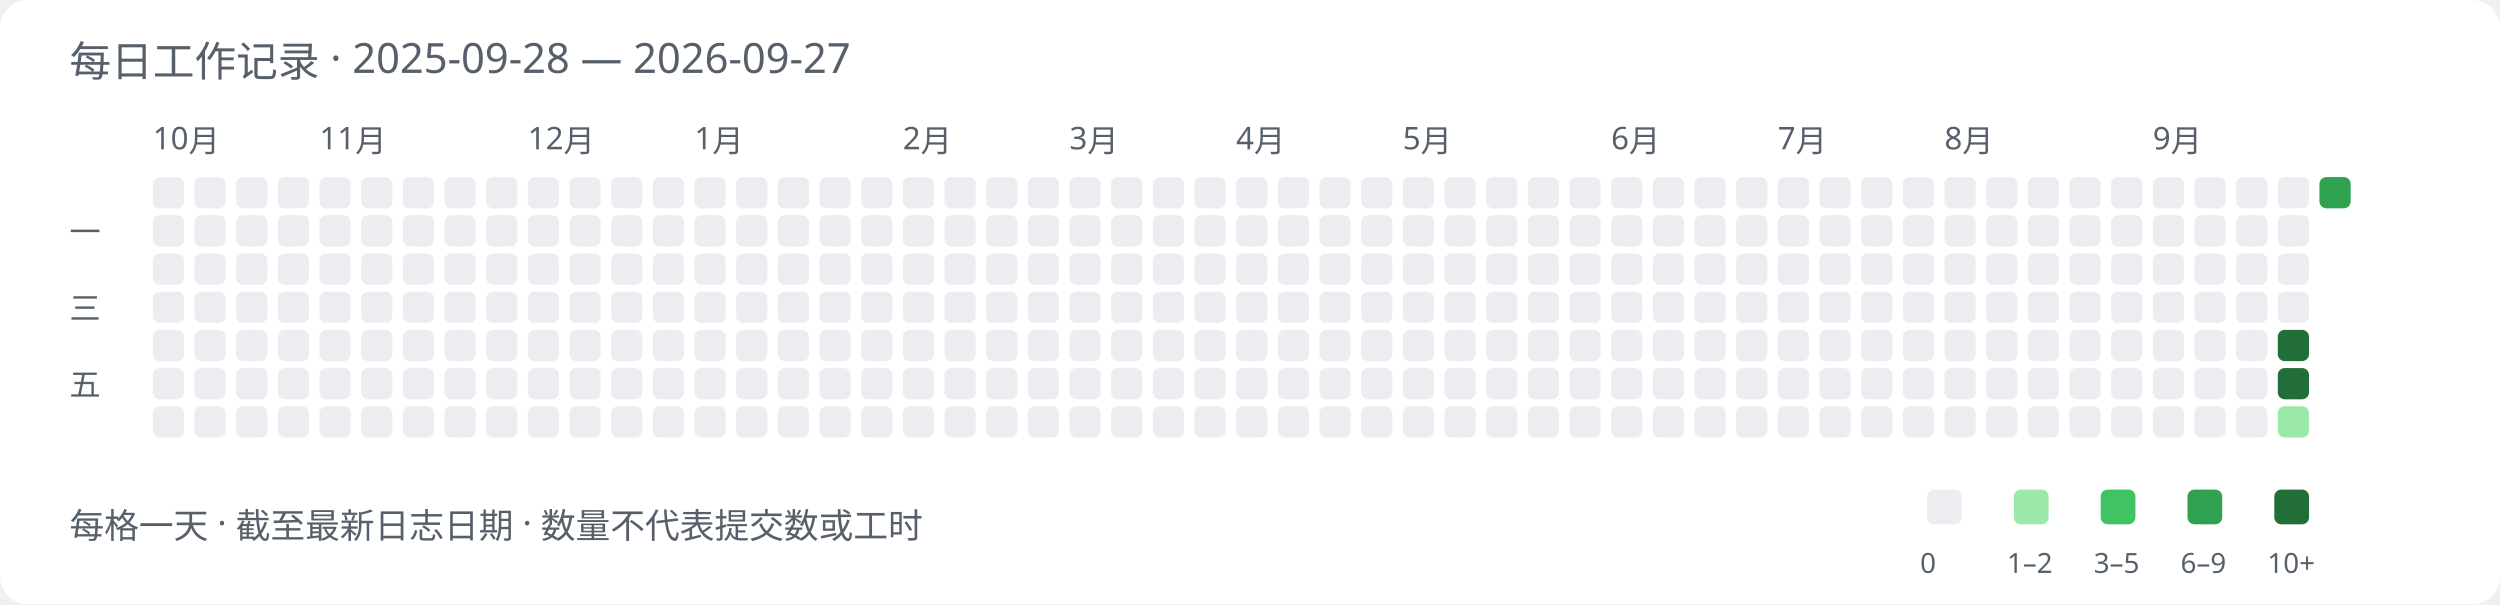
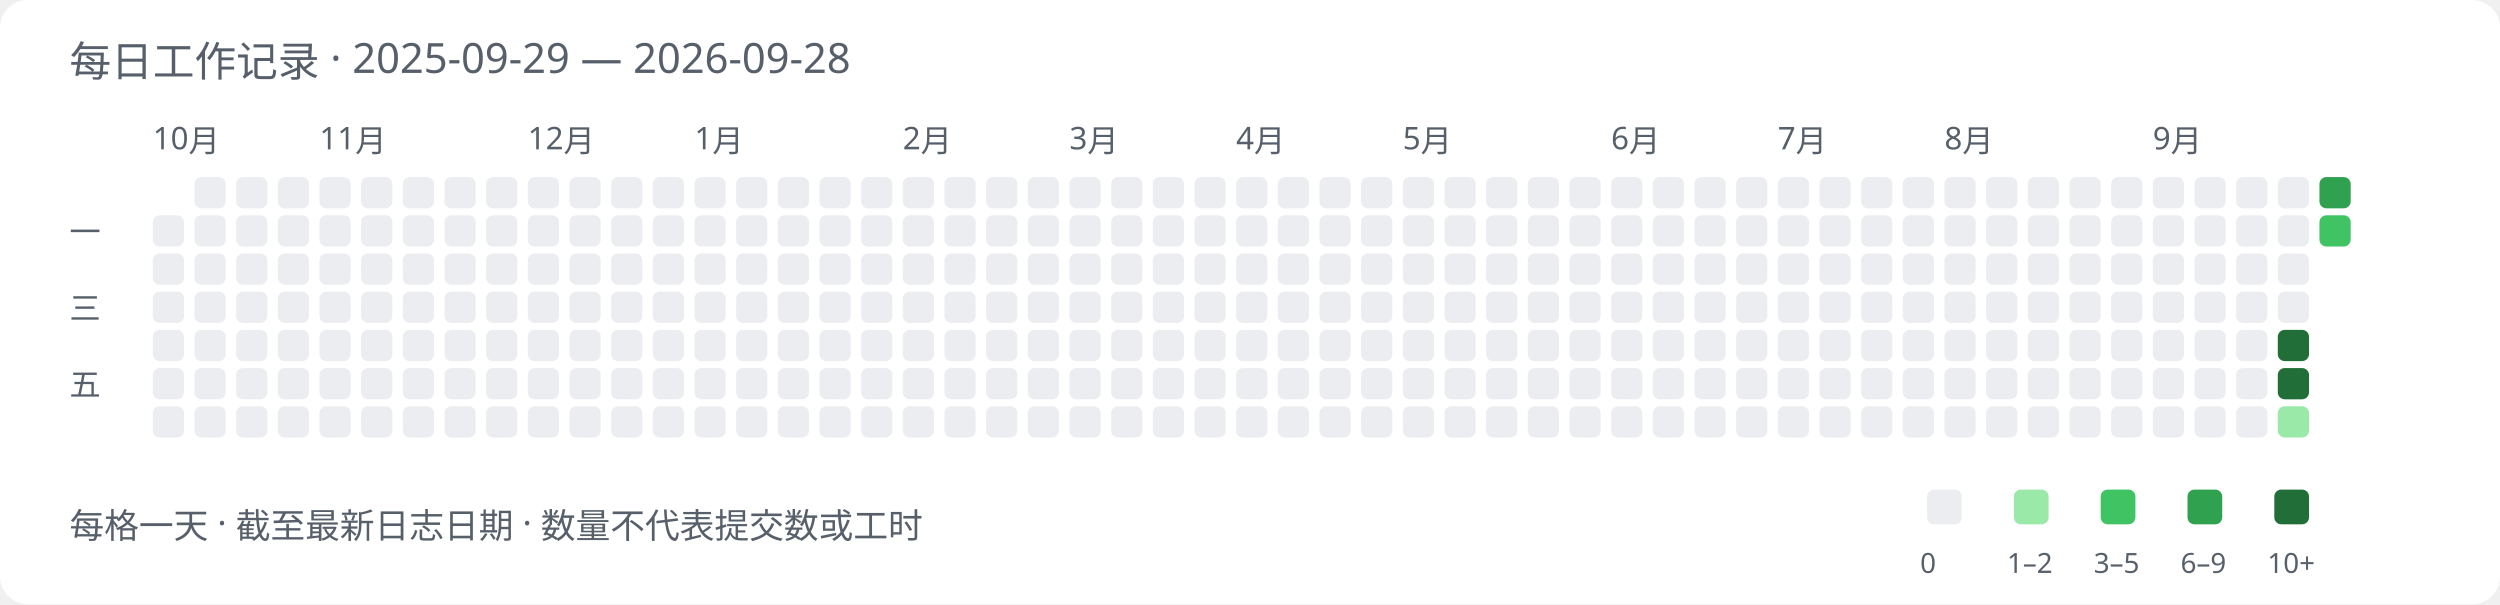
<svg xmlns="http://www.w3.org/2000/svg" width="720" height="174" viewBox="0 0 720 174" role="img" aria-label="每日开发记录全年贡献格">
  <rect width="100%" height="100%" rx="8" fill="#fff" />
  <g font-family="system-ui, sans-serif">
-     <text x="20" y="22" font-size="12" fill="#57606a">每日工作记录 · 2025-09-28 — 2026-09-27</text>
+     <text x="20" y="22" font-size="12" fill="#57606a">每日工作记录 · 2025-09-29 — 2026-09-28</text>
    <text x="20" y="70" font-size="9" fill="#57606a">一</text>
    <text x="20" y="92" font-size="9" fill="#57606a">三</text>
    <text x="20" y="114" font-size="9" fill="#57606a">五</text>
-     <rect data-date="2025-09-28" data-count="0" x="44" y="51" width="9" height="9" rx="2" fill="#ebedf0" />
    <rect data-date="2025-09-29" data-count="0" x="44" y="62" width="9" height="9" rx="2" fill="#ebedf0" />
    <rect data-date="2025-09-30" data-count="0" x="44" y="73" width="9" height="9" rx="2" fill="#ebedf0" />
    <text x="44" y="43" font-size="9" fill="#57606a">10月</text>
    <rect data-date="2025-10-01" data-count="0" x="44" y="84" width="9" height="9" rx="2" fill="#ebedf0" />
    <rect data-date="2025-10-02" data-count="0" x="44" y="95" width="9" height="9" rx="2" fill="#ebedf0" />
    <rect data-date="2025-10-03" data-count="0" x="44" y="106" width="9" height="9" rx="2" fill="#ebedf0" />
    <rect data-date="2025-10-04" data-count="0" x="44" y="117" width="9" height="9" rx="2" fill="#ebedf0" />
    <rect data-date="2025-10-05" data-count="0" x="56" y="51" width="9" height="9" rx="2" fill="#ebedf0" />
    <rect data-date="2025-10-06" data-count="0" x="56" y="62" width="9" height="9" rx="2" fill="#ebedf0" />
    <rect data-date="2025-10-07" data-count="0" x="56" y="73" width="9" height="9" rx="2" fill="#ebedf0" />
    <rect data-date="2025-10-08" data-count="0" x="56" y="84" width="9" height="9" rx="2" fill="#ebedf0" />
    <rect data-date="2025-10-09" data-count="0" x="56" y="95" width="9" height="9" rx="2" fill="#ebedf0" />
    <rect data-date="2025-10-10" data-count="0" x="56" y="106" width="9" height="9" rx="2" fill="#ebedf0" />
    <rect data-date="2025-10-11" data-count="0" x="56" y="117" width="9" height="9" rx="2" fill="#ebedf0" />
    <rect data-date="2025-10-12" data-count="0" x="68" y="51" width="9" height="9" rx="2" fill="#ebedf0" />
    <rect data-date="2025-10-13" data-count="0" x="68" y="62" width="9" height="9" rx="2" fill="#ebedf0" />
    <rect data-date="2025-10-14" data-count="0" x="68" y="73" width="9" height="9" rx="2" fill="#ebedf0" />
    <rect data-date="2025-10-15" data-count="0" x="68" y="84" width="9" height="9" rx="2" fill="#ebedf0" />
    <rect data-date="2025-10-16" data-count="0" x="68" y="95" width="9" height="9" rx="2" fill="#ebedf0" />
    <rect data-date="2025-10-17" data-count="0" x="68" y="106" width="9" height="9" rx="2" fill="#ebedf0" />
    <rect data-date="2025-10-18" data-count="0" x="68" y="117" width="9" height="9" rx="2" fill="#ebedf0" />
    <rect data-date="2025-10-19" data-count="0" x="80" y="51" width="9" height="9" rx="2" fill="#ebedf0" />
    <rect data-date="2025-10-20" data-count="0" x="80" y="62" width="9" height="9" rx="2" fill="#ebedf0" />
    <rect data-date="2025-10-21" data-count="0" x="80" y="73" width="9" height="9" rx="2" fill="#ebedf0" />
    <rect data-date="2025-10-22" data-count="0" x="80" y="84" width="9" height="9" rx="2" fill="#ebedf0" />
    <rect data-date="2025-10-23" data-count="0" x="80" y="95" width="9" height="9" rx="2" fill="#ebedf0" />
    <rect data-date="2025-10-24" data-count="0" x="80" y="106" width="9" height="9" rx="2" fill="#ebedf0" />
    <rect data-date="2025-10-25" data-count="0" x="80" y="117" width="9" height="9" rx="2" fill="#ebedf0" />
    <rect data-date="2025-10-26" data-count="0" x="92" y="51" width="9" height="9" rx="2" fill="#ebedf0" />
    <rect data-date="2025-10-27" data-count="0" x="92" y="62" width="9" height="9" rx="2" fill="#ebedf0" />
    <rect data-date="2025-10-28" data-count="0" x="92" y="73" width="9" height="9" rx="2" fill="#ebedf0" />
    <rect data-date="2025-10-29" data-count="0" x="92" y="84" width="9" height="9" rx="2" fill="#ebedf0" />
    <rect data-date="2025-10-30" data-count="0" x="92" y="95" width="9" height="9" rx="2" fill="#ebedf0" />
    <rect data-date="2025-10-31" data-count="0" x="92" y="106" width="9" height="9" rx="2" fill="#ebedf0" />
    <text x="92" y="43" font-size="9" fill="#57606a">11月</text>
    <rect data-date="2025-11-01" data-count="0" x="92" y="117" width="9" height="9" rx="2" fill="#ebedf0" />
    <rect data-date="2025-11-02" data-count="0" x="104" y="51" width="9" height="9" rx="2" fill="#ebedf0" />
    <rect data-date="2025-11-03" data-count="0" x="104" y="62" width="9" height="9" rx="2" fill="#ebedf0" />
    <rect data-date="2025-11-04" data-count="0" x="104" y="73" width="9" height="9" rx="2" fill="#ebedf0" />
    <rect data-date="2025-11-05" data-count="0" x="104" y="84" width="9" height="9" rx="2" fill="#ebedf0" />
    <rect data-date="2025-11-06" data-count="0" x="104" y="95" width="9" height="9" rx="2" fill="#ebedf0" />
    <rect data-date="2025-11-07" data-count="0" x="104" y="106" width="9" height="9" rx="2" fill="#ebedf0" />
    <rect data-date="2025-11-08" data-count="0" x="104" y="117" width="9" height="9" rx="2" fill="#ebedf0" />
    <rect data-date="2025-11-09" data-count="0" x="116" y="51" width="9" height="9" rx="2" fill="#ebedf0" />
    <rect data-date="2025-11-10" data-count="0" x="116" y="62" width="9" height="9" rx="2" fill="#ebedf0" />
    <rect data-date="2025-11-11" data-count="0" x="116" y="73" width="9" height="9" rx="2" fill="#ebedf0" />
    <rect data-date="2025-11-12" data-count="0" x="116" y="84" width="9" height="9" rx="2" fill="#ebedf0" />
    <rect data-date="2025-11-13" data-count="0" x="116" y="95" width="9" height="9" rx="2" fill="#ebedf0" />
    <rect data-date="2025-11-14" data-count="0" x="116" y="106" width="9" height="9" rx="2" fill="#ebedf0" />
    <rect data-date="2025-11-15" data-count="0" x="116" y="117" width="9" height="9" rx="2" fill="#ebedf0" />
    <rect data-date="2025-11-16" data-count="0" x="128" y="51" width="9" height="9" rx="2" fill="#ebedf0" />
    <rect data-date="2025-11-17" data-count="0" x="128" y="62" width="9" height="9" rx="2" fill="#ebedf0" />
    <rect data-date="2025-11-18" data-count="0" x="128" y="73" width="9" height="9" rx="2" fill="#ebedf0" />
    <rect data-date="2025-11-19" data-count="0" x="128" y="84" width="9" height="9" rx="2" fill="#ebedf0" />
    <rect data-date="2025-11-20" data-count="0" x="128" y="95" width="9" height="9" rx="2" fill="#ebedf0" />
    <rect data-date="2025-11-21" data-count="0" x="128" y="106" width="9" height="9" rx="2" fill="#ebedf0" />
    <rect data-date="2025-11-22" data-count="0" x="128" y="117" width="9" height="9" rx="2" fill="#ebedf0" />
    <rect data-date="2025-11-23" data-count="0" x="140" y="51" width="9" height="9" rx="2" fill="#ebedf0" />
    <rect data-date="2025-11-24" data-count="0" x="140" y="62" width="9" height="9" rx="2" fill="#ebedf0" />
    <rect data-date="2025-11-25" data-count="0" x="140" y="73" width="9" height="9" rx="2" fill="#ebedf0" />
    <rect data-date="2025-11-26" data-count="0" x="140" y="84" width="9" height="9" rx="2" fill="#ebedf0" />
    <rect data-date="2025-11-27" data-count="0" x="140" y="95" width="9" height="9" rx="2" fill="#ebedf0" />
    <rect data-date="2025-11-28" data-count="0" x="140" y="106" width="9" height="9" rx="2" fill="#ebedf0" />
    <rect data-date="2025-11-29" data-count="0" x="140" y="117" width="9" height="9" rx="2" fill="#ebedf0" />
    <rect data-date="2025-11-30" data-count="0" x="152" y="51" width="9" height="9" rx="2" fill="#ebedf0" />
    <text x="152" y="43" font-size="9" fill="#57606a">12月</text>
    <rect data-date="2025-12-01" data-count="0" x="152" y="62" width="9" height="9" rx="2" fill="#ebedf0" />
    <rect data-date="2025-12-02" data-count="0" x="152" y="73" width="9" height="9" rx="2" fill="#ebedf0" />
    <rect data-date="2025-12-03" data-count="0" x="152" y="84" width="9" height="9" rx="2" fill="#ebedf0" />
    <rect data-date="2025-12-04" data-count="0" x="152" y="95" width="9" height="9" rx="2" fill="#ebedf0" />
    <rect data-date="2025-12-05" data-count="0" x="152" y="106" width="9" height="9" rx="2" fill="#ebedf0" />
    <rect data-date="2025-12-06" data-count="0" x="152" y="117" width="9" height="9" rx="2" fill="#ebedf0" />
    <rect data-date="2025-12-07" data-count="0" x="164" y="51" width="9" height="9" rx="2" fill="#ebedf0" />
    <rect data-date="2025-12-08" data-count="0" x="164" y="62" width="9" height="9" rx="2" fill="#ebedf0" />
    <rect data-date="2025-12-09" data-count="0" x="164" y="73" width="9" height="9" rx="2" fill="#ebedf0" />
    <rect data-date="2025-12-10" data-count="0" x="164" y="84" width="9" height="9" rx="2" fill="#ebedf0" />
    <rect data-date="2025-12-11" data-count="0" x="164" y="95" width="9" height="9" rx="2" fill="#ebedf0" />
    <rect data-date="2025-12-12" data-count="0" x="164" y="106" width="9" height="9" rx="2" fill="#ebedf0" />
    <rect data-date="2025-12-13" data-count="0" x="164" y="117" width="9" height="9" rx="2" fill="#ebedf0" />
    <rect data-date="2025-12-14" data-count="0" x="176" y="51" width="9" height="9" rx="2" fill="#ebedf0" />
    <rect data-date="2025-12-15" data-count="0" x="176" y="62" width="9" height="9" rx="2" fill="#ebedf0" />
    <rect data-date="2025-12-16" data-count="0" x="176" y="73" width="9" height="9" rx="2" fill="#ebedf0" />
    <rect data-date="2025-12-17" data-count="0" x="176" y="84" width="9" height="9" rx="2" fill="#ebedf0" />
    <rect data-date="2025-12-18" data-count="0" x="176" y="95" width="9" height="9" rx="2" fill="#ebedf0" />
    <rect data-date="2025-12-19" data-count="0" x="176" y="106" width="9" height="9" rx="2" fill="#ebedf0" />
    <rect data-date="2025-12-20" data-count="0" x="176" y="117" width="9" height="9" rx="2" fill="#ebedf0" />
    <rect data-date="2025-12-21" data-count="0" x="188" y="51" width="9" height="9" rx="2" fill="#ebedf0" />
    <rect data-date="2025-12-22" data-count="0" x="188" y="62" width="9" height="9" rx="2" fill="#ebedf0" />
    <rect data-date="2025-12-23" data-count="0" x="188" y="73" width="9" height="9" rx="2" fill="#ebedf0" />
    <rect data-date="2025-12-24" data-count="0" x="188" y="84" width="9" height="9" rx="2" fill="#ebedf0" />
    <rect data-date="2025-12-25" data-count="0" x="188" y="95" width="9" height="9" rx="2" fill="#ebedf0" />
    <rect data-date="2025-12-26" data-count="0" x="188" y="106" width="9" height="9" rx="2" fill="#ebedf0" />
    <rect data-date="2025-12-27" data-count="0" x="188" y="117" width="9" height="9" rx="2" fill="#ebedf0" />
    <rect data-date="2025-12-28" data-count="0" x="200" y="51" width="9" height="9" rx="2" fill="#ebedf0" />
    <rect data-date="2025-12-29" data-count="0" x="200" y="62" width="9" height="9" rx="2" fill="#ebedf0" />
    <rect data-date="2025-12-30" data-count="0" x="200" y="73" width="9" height="9" rx="2" fill="#ebedf0" />
    <rect data-date="2025-12-31" data-count="0" x="200" y="84" width="9" height="9" rx="2" fill="#ebedf0" />
    <text x="200" y="43" font-size="9" fill="#57606a">1月</text>
    <rect data-date="2026-01-01" data-count="0" x="200" y="95" width="9" height="9" rx="2" fill="#ebedf0" />
    <rect data-date="2026-01-02" data-count="0" x="200" y="106" width="9" height="9" rx="2" fill="#ebedf0" />
    <rect data-date="2026-01-03" data-count="0" x="200" y="117" width="9" height="9" rx="2" fill="#ebedf0" />
    <rect data-date="2026-01-04" data-count="0" x="212" y="51" width="9" height="9" rx="2" fill="#ebedf0" />
    <rect data-date="2026-01-05" data-count="0" x="212" y="62" width="9" height="9" rx="2" fill="#ebedf0" />
    <rect data-date="2026-01-06" data-count="0" x="212" y="73" width="9" height="9" rx="2" fill="#ebedf0" />
    <rect data-date="2026-01-07" data-count="0" x="212" y="84" width="9" height="9" rx="2" fill="#ebedf0" />
    <rect data-date="2026-01-08" data-count="0" x="212" y="95" width="9" height="9" rx="2" fill="#ebedf0" />
    <rect data-date="2026-01-09" data-count="0" x="212" y="106" width="9" height="9" rx="2" fill="#ebedf0" />
    <rect data-date="2026-01-10" data-count="0" x="212" y="117" width="9" height="9" rx="2" fill="#ebedf0" />
    <rect data-date="2026-01-11" data-count="0" x="224" y="51" width="9" height="9" rx="2" fill="#ebedf0" />
    <rect data-date="2026-01-12" data-count="0" x="224" y="62" width="9" height="9" rx="2" fill="#ebedf0" />
    <rect data-date="2026-01-13" data-count="0" x="224" y="73" width="9" height="9" rx="2" fill="#ebedf0" />
    <rect data-date="2026-01-14" data-count="0" x="224" y="84" width="9" height="9" rx="2" fill="#ebedf0" />
    <rect data-date="2026-01-15" data-count="0" x="224" y="95" width="9" height="9" rx="2" fill="#ebedf0" />
    <rect data-date="2026-01-16" data-count="0" x="224" y="106" width="9" height="9" rx="2" fill="#ebedf0" />
    <rect data-date="2026-01-17" data-count="0" x="224" y="117" width="9" height="9" rx="2" fill="#ebedf0" />
    <rect data-date="2026-01-18" data-count="0" x="236" y="51" width="9" height="9" rx="2" fill="#ebedf0" />
    <rect data-date="2026-01-19" data-count="0" x="236" y="62" width="9" height="9" rx="2" fill="#ebedf0" />
    <rect data-date="2026-01-20" data-count="0" x="236" y="73" width="9" height="9" rx="2" fill="#ebedf0" />
    <rect data-date="2026-01-21" data-count="0" x="236" y="84" width="9" height="9" rx="2" fill="#ebedf0" />
    <rect data-date="2026-01-22" data-count="0" x="236" y="95" width="9" height="9" rx="2" fill="#ebedf0" />
    <rect data-date="2026-01-23" data-count="0" x="236" y="106" width="9" height="9" rx="2" fill="#ebedf0" />
    <rect data-date="2026-01-24" data-count="0" x="236" y="117" width="9" height="9" rx="2" fill="#ebedf0" />
    <rect data-date="2026-01-25" data-count="0" x="248" y="51" width="9" height="9" rx="2" fill="#ebedf0" />
    <rect data-date="2026-01-26" data-count="0" x="248" y="62" width="9" height="9" rx="2" fill="#ebedf0" />
    <rect data-date="2026-01-27" data-count="0" x="248" y="73" width="9" height="9" rx="2" fill="#ebedf0" />
    <rect data-date="2026-01-28" data-count="0" x="248" y="84" width="9" height="9" rx="2" fill="#ebedf0" />
    <rect data-date="2026-01-29" data-count="0" x="248" y="95" width="9" height="9" rx="2" fill="#ebedf0" />
    <rect data-date="2026-01-30" data-count="0" x="248" y="106" width="9" height="9" rx="2" fill="#ebedf0" />
    <rect data-date="2026-01-31" data-count="0" x="248" y="117" width="9" height="9" rx="2" fill="#ebedf0" />
    <text x="260" y="43" font-size="9" fill="#57606a">2月</text>
    <rect data-date="2026-02-01" data-count="0" x="260" y="51" width="9" height="9" rx="2" fill="#ebedf0" />
    <rect data-date="2026-02-02" data-count="0" x="260" y="62" width="9" height="9" rx="2" fill="#ebedf0" />
    <rect data-date="2026-02-03" data-count="0" x="260" y="73" width="9" height="9" rx="2" fill="#ebedf0" />
    <rect data-date="2026-02-04" data-count="0" x="260" y="84" width="9" height="9" rx="2" fill="#ebedf0" />
    <rect data-date="2026-02-05" data-count="0" x="260" y="95" width="9" height="9" rx="2" fill="#ebedf0" />
    <rect data-date="2026-02-06" data-count="0" x="260" y="106" width="9" height="9" rx="2" fill="#ebedf0" />
    <rect data-date="2026-02-07" data-count="0" x="260" y="117" width="9" height="9" rx="2" fill="#ebedf0" />
    <rect data-date="2026-02-08" data-count="0" x="272" y="51" width="9" height="9" rx="2" fill="#ebedf0" />
    <rect data-date="2026-02-09" data-count="0" x="272" y="62" width="9" height="9" rx="2" fill="#ebedf0" />
    <rect data-date="2026-02-10" data-count="0" x="272" y="73" width="9" height="9" rx="2" fill="#ebedf0" />
    <rect data-date="2026-02-11" data-count="0" x="272" y="84" width="9" height="9" rx="2" fill="#ebedf0" />
    <rect data-date="2026-02-12" data-count="0" x="272" y="95" width="9" height="9" rx="2" fill="#ebedf0" />
    <rect data-date="2026-02-13" data-count="0" x="272" y="106" width="9" height="9" rx="2" fill="#ebedf0" />
    <rect data-date="2026-02-14" data-count="0" x="272" y="117" width="9" height="9" rx="2" fill="#ebedf0" />
    <rect data-date="2026-02-15" data-count="0" x="284" y="51" width="9" height="9" rx="2" fill="#ebedf0" />
    <rect data-date="2026-02-16" data-count="0" x="284" y="62" width="9" height="9" rx="2" fill="#ebedf0" />
    <rect data-date="2026-02-17" data-count="0" x="284" y="73" width="9" height="9" rx="2" fill="#ebedf0" />
    <rect data-date="2026-02-18" data-count="0" x="284" y="84" width="9" height="9" rx="2" fill="#ebedf0" />
    <rect data-date="2026-02-19" data-count="0" x="284" y="95" width="9" height="9" rx="2" fill="#ebedf0" />
    <rect data-date="2026-02-20" data-count="0" x="284" y="106" width="9" height="9" rx="2" fill="#ebedf0" />
    <rect data-date="2026-02-21" data-count="0" x="284" y="117" width="9" height="9" rx="2" fill="#ebedf0" />
    <rect data-date="2026-02-22" data-count="0" x="296" y="51" width="9" height="9" rx="2" fill="#ebedf0" />
    <rect data-date="2026-02-23" data-count="0" x="296" y="62" width="9" height="9" rx="2" fill="#ebedf0" />
    <rect data-date="2026-02-24" data-count="0" x="296" y="73" width="9" height="9" rx="2" fill="#ebedf0" />
    <rect data-date="2026-02-25" data-count="0" x="296" y="84" width="9" height="9" rx="2" fill="#ebedf0" />
    <rect data-date="2026-02-26" data-count="0" x="296" y="95" width="9" height="9" rx="2" fill="#ebedf0" />
    <rect data-date="2026-02-27" data-count="0" x="296" y="106" width="9" height="9" rx="2" fill="#ebedf0" />
    <rect data-date="2026-02-28" data-count="0" x="296" y="117" width="9" height="9" rx="2" fill="#ebedf0" />
    <text x="308" y="43" font-size="9" fill="#57606a">3月</text>
    <rect data-date="2026-03-01" data-count="0" x="308" y="51" width="9" height="9" rx="2" fill="#ebedf0" />
    <rect data-date="2026-03-02" data-count="0" x="308" y="62" width="9" height="9" rx="2" fill="#ebedf0" />
    <rect data-date="2026-03-03" data-count="0" x="308" y="73" width="9" height="9" rx="2" fill="#ebedf0" />
    <rect data-date="2026-03-04" data-count="0" x="308" y="84" width="9" height="9" rx="2" fill="#ebedf0" />
    <rect data-date="2026-03-05" data-count="0" x="308" y="95" width="9" height="9" rx="2" fill="#ebedf0" />
    <rect data-date="2026-03-06" data-count="0" x="308" y="106" width="9" height="9" rx="2" fill="#ebedf0" />
    <rect data-date="2026-03-07" data-count="0" x="308" y="117" width="9" height="9" rx="2" fill="#ebedf0" />
    <rect data-date="2026-03-08" data-count="0" x="320" y="51" width="9" height="9" rx="2" fill="#ebedf0" />
    <rect data-date="2026-03-09" data-count="0" x="320" y="62" width="9" height="9" rx="2" fill="#ebedf0" />
    <rect data-date="2026-03-10" data-count="0" x="320" y="73" width="9" height="9" rx="2" fill="#ebedf0" />
    <rect data-date="2026-03-11" data-count="0" x="320" y="84" width="9" height="9" rx="2" fill="#ebedf0" />
    <rect data-date="2026-03-12" data-count="0" x="320" y="95" width="9" height="9" rx="2" fill="#ebedf0" />
    <rect data-date="2026-03-13" data-count="0" x="320" y="106" width="9" height="9" rx="2" fill="#ebedf0" />
    <rect data-date="2026-03-14" data-count="0" x="320" y="117" width="9" height="9" rx="2" fill="#ebedf0" />
    <rect data-date="2026-03-15" data-count="0" x="332" y="51" width="9" height="9" rx="2" fill="#ebedf0" />
    <rect data-date="2026-03-16" data-count="0" x="332" y="62" width="9" height="9" rx="2" fill="#ebedf0" />
    <rect data-date="2026-03-17" data-count="0" x="332" y="73" width="9" height="9" rx="2" fill="#ebedf0" />
    <rect data-date="2026-03-18" data-count="0" x="332" y="84" width="9" height="9" rx="2" fill="#ebedf0" />
    <rect data-date="2026-03-19" data-count="0" x="332" y="95" width="9" height="9" rx="2" fill="#ebedf0" />
    <rect data-date="2026-03-20" data-count="0" x="332" y="106" width="9" height="9" rx="2" fill="#ebedf0" />
    <rect data-date="2026-03-21" data-count="0" x="332" y="117" width="9" height="9" rx="2" fill="#ebedf0" />
    <rect data-date="2026-03-22" data-count="0" x="344" y="51" width="9" height="9" rx="2" fill="#ebedf0" />
    <rect data-date="2026-03-23" data-count="0" x="344" y="62" width="9" height="9" rx="2" fill="#ebedf0" />
    <rect data-date="2026-03-24" data-count="0" x="344" y="73" width="9" height="9" rx="2" fill="#ebedf0" />
    <rect data-date="2026-03-25" data-count="0" x="344" y="84" width="9" height="9" rx="2" fill="#ebedf0" />
    <rect data-date="2026-03-26" data-count="0" x="344" y="95" width="9" height="9" rx="2" fill="#ebedf0" />
    <rect data-date="2026-03-27" data-count="0" x="344" y="106" width="9" height="9" rx="2" fill="#ebedf0" />
    <rect data-date="2026-03-28" data-count="0" x="344" y="117" width="9" height="9" rx="2" fill="#ebedf0" />
    <rect data-date="2026-03-29" data-count="0" x="356" y="51" width="9" height="9" rx="2" fill="#ebedf0" />
    <rect data-date="2026-03-30" data-count="0" x="356" y="62" width="9" height="9" rx="2" fill="#ebedf0" />
    <rect data-date="2026-03-31" data-count="0" x="356" y="73" width="9" height="9" rx="2" fill="#ebedf0" />
    <text x="356" y="43" font-size="9" fill="#57606a">4月</text>
    <rect data-date="2026-04-01" data-count="0" x="356" y="84" width="9" height="9" rx="2" fill="#ebedf0" />
    <rect data-date="2026-04-02" data-count="0" x="356" y="95" width="9" height="9" rx="2" fill="#ebedf0" />
    <rect data-date="2026-04-03" data-count="0" x="356" y="106" width="9" height="9" rx="2" fill="#ebedf0" />
    <rect data-date="2026-04-04" data-count="0" x="356" y="117" width="9" height="9" rx="2" fill="#ebedf0" />
    <rect data-date="2026-04-05" data-count="0" x="368" y="51" width="9" height="9" rx="2" fill="#ebedf0" />
    <rect data-date="2026-04-06" data-count="0" x="368" y="62" width="9" height="9" rx="2" fill="#ebedf0" />
    <rect data-date="2026-04-07" data-count="0" x="368" y="73" width="9" height="9" rx="2" fill="#ebedf0" />
    <rect data-date="2026-04-08" data-count="0" x="368" y="84" width="9" height="9" rx="2" fill="#ebedf0" />
    <rect data-date="2026-04-09" data-count="0" x="368" y="95" width="9" height="9" rx="2" fill="#ebedf0" />
    <rect data-date="2026-04-10" data-count="0" x="368" y="106" width="9" height="9" rx="2" fill="#ebedf0" />
    <rect data-date="2026-04-11" data-count="0" x="368" y="117" width="9" height="9" rx="2" fill="#ebedf0" />
    <rect data-date="2026-04-12" data-count="0" x="380" y="51" width="9" height="9" rx="2" fill="#ebedf0" />
    <rect data-date="2026-04-13" data-count="0" x="380" y="62" width="9" height="9" rx="2" fill="#ebedf0" />
    <rect data-date="2026-04-14" data-count="0" x="380" y="73" width="9" height="9" rx="2" fill="#ebedf0" />
    <rect data-date="2026-04-15" data-count="0" x="380" y="84" width="9" height="9" rx="2" fill="#ebedf0" />
    <rect data-date="2026-04-16" data-count="0" x="380" y="95" width="9" height="9" rx="2" fill="#ebedf0" />
    <rect data-date="2026-04-17" data-count="0" x="380" y="106" width="9" height="9" rx="2" fill="#ebedf0" />
    <rect data-date="2026-04-18" data-count="0" x="380" y="117" width="9" height="9" rx="2" fill="#ebedf0" />
    <rect data-date="2026-04-19" data-count="0" x="392" y="51" width="9" height="9" rx="2" fill="#ebedf0" />
    <rect data-date="2026-04-20" data-count="0" x="392" y="62" width="9" height="9" rx="2" fill="#ebedf0" />
    <rect data-date="2026-04-21" data-count="0" x="392" y="73" width="9" height="9" rx="2" fill="#ebedf0" />
    <rect data-date="2026-04-22" data-count="0" x="392" y="84" width="9" height="9" rx="2" fill="#ebedf0" />
    <rect data-date="2026-04-23" data-count="0" x="392" y="95" width="9" height="9" rx="2" fill="#ebedf0" />
    <rect data-date="2026-04-24" data-count="0" x="392" y="106" width="9" height="9" rx="2" fill="#ebedf0" />
    <rect data-date="2026-04-25" data-count="0" x="392" y="117" width="9" height="9" rx="2" fill="#ebedf0" />
    <rect data-date="2026-04-26" data-count="0" x="404" y="51" width="9" height="9" rx="2" fill="#ebedf0" />
    <rect data-date="2026-04-27" data-count="0" x="404" y="62" width="9" height="9" rx="2" fill="#ebedf0" />
    <rect data-date="2026-04-28" data-count="0" x="404" y="73" width="9" height="9" rx="2" fill="#ebedf0" />
    <rect data-date="2026-04-29" data-count="0" x="404" y="84" width="9" height="9" rx="2" fill="#ebedf0" />
    <rect data-date="2026-04-30" data-count="0" x="404" y="95" width="9" height="9" rx="2" fill="#ebedf0" />
    <text x="404" y="43" font-size="9" fill="#57606a">5月</text>
    <rect data-date="2026-05-01" data-count="0" x="404" y="106" width="9" height="9" rx="2" fill="#ebedf0" />
    <rect data-date="2026-05-02" data-count="0" x="404" y="117" width="9" height="9" rx="2" fill="#ebedf0" />
    <rect data-date="2026-05-03" data-count="0" x="416" y="51" width="9" height="9" rx="2" fill="#ebedf0" />
    <rect data-date="2026-05-04" data-count="0" x="416" y="62" width="9" height="9" rx="2" fill="#ebedf0" />
    <rect data-date="2026-05-05" data-count="0" x="416" y="73" width="9" height="9" rx="2" fill="#ebedf0" />
    <rect data-date="2026-05-06" data-count="0" x="416" y="84" width="9" height="9" rx="2" fill="#ebedf0" />
    <rect data-date="2026-05-07" data-count="0" x="416" y="95" width="9" height="9" rx="2" fill="#ebedf0" />
    <rect data-date="2026-05-08" data-count="0" x="416" y="106" width="9" height="9" rx="2" fill="#ebedf0" />
    <rect data-date="2026-05-09" data-count="0" x="416" y="117" width="9" height="9" rx="2" fill="#ebedf0" />
    <rect data-date="2026-05-10" data-count="0" x="428" y="51" width="9" height="9" rx="2" fill="#ebedf0" />
    <rect data-date="2026-05-11" data-count="0" x="428" y="62" width="9" height="9" rx="2" fill="#ebedf0" />
    <rect data-date="2026-05-12" data-count="0" x="428" y="73" width="9" height="9" rx="2" fill="#ebedf0" />
    <rect data-date="2026-05-13" data-count="0" x="428" y="84" width="9" height="9" rx="2" fill="#ebedf0" />
    <rect data-date="2026-05-14" data-count="0" x="428" y="95" width="9" height="9" rx="2" fill="#ebedf0" />
    <rect data-date="2026-05-15" data-count="0" x="428" y="106" width="9" height="9" rx="2" fill="#ebedf0" />
    <rect data-date="2026-05-16" data-count="0" x="428" y="117" width="9" height="9" rx="2" fill="#ebedf0" />
    <rect data-date="2026-05-17" data-count="0" x="440" y="51" width="9" height="9" rx="2" fill="#ebedf0" />
    <rect data-date="2026-05-18" data-count="0" x="440" y="62" width="9" height="9" rx="2" fill="#ebedf0" />
    <rect data-date="2026-05-19" data-count="0" x="440" y="73" width="9" height="9" rx="2" fill="#ebedf0" />
    <rect data-date="2026-05-20" data-count="0" x="440" y="84" width="9" height="9" rx="2" fill="#ebedf0" />
    <rect data-date="2026-05-21" data-count="0" x="440" y="95" width="9" height="9" rx="2" fill="#ebedf0" />
    <rect data-date="2026-05-22" data-count="0" x="440" y="106" width="9" height="9" rx="2" fill="#ebedf0" />
    <rect data-date="2026-05-23" data-count="0" x="440" y="117" width="9" height="9" rx="2" fill="#ebedf0" />
    <rect data-date="2026-05-24" data-count="0" x="452" y="51" width="9" height="9" rx="2" fill="#ebedf0" />
    <rect data-date="2026-05-25" data-count="0" x="452" y="62" width="9" height="9" rx="2" fill="#ebedf0" />
    <rect data-date="2026-05-26" data-count="0" x="452" y="73" width="9" height="9" rx="2" fill="#ebedf0" />
    <rect data-date="2026-05-27" data-count="0" x="452" y="84" width="9" height="9" rx="2" fill="#ebedf0" />
    <rect data-date="2026-05-28" data-count="0" x="452" y="95" width="9" height="9" rx="2" fill="#ebedf0" />
    <rect data-date="2026-05-29" data-count="0" x="452" y="106" width="9" height="9" rx="2" fill="#ebedf0" />
    <rect data-date="2026-05-30" data-count="0" x="452" y="117" width="9" height="9" rx="2" fill="#ebedf0" />
    <rect data-date="2026-05-31" data-count="0" x="464" y="51" width="9" height="9" rx="2" fill="#ebedf0" />
    <text x="464" y="43" font-size="9" fill="#57606a">6月</text>
    <rect data-date="2026-06-01" data-count="0" x="464" y="62" width="9" height="9" rx="2" fill="#ebedf0" />
    <rect data-date="2026-06-02" data-count="0" x="464" y="73" width="9" height="9" rx="2" fill="#ebedf0" />
    <rect data-date="2026-06-03" data-count="0" x="464" y="84" width="9" height="9" rx="2" fill="#ebedf0" />
    <rect data-date="2026-06-04" data-count="0" x="464" y="95" width="9" height="9" rx="2" fill="#ebedf0" />
    <rect data-date="2026-06-05" data-count="0" x="464" y="106" width="9" height="9" rx="2" fill="#ebedf0" />
    <rect data-date="2026-06-06" data-count="0" x="464" y="117" width="9" height="9" rx="2" fill="#ebedf0" />
    <rect data-date="2026-06-07" data-count="0" x="476" y="51" width="9" height="9" rx="2" fill="#ebedf0" />
    <rect data-date="2026-06-08" data-count="0" x="476" y="62" width="9" height="9" rx="2" fill="#ebedf0" />
    <rect data-date="2026-06-09" data-count="0" x="476" y="73" width="9" height="9" rx="2" fill="#ebedf0" />
    <rect data-date="2026-06-10" data-count="0" x="476" y="84" width="9" height="9" rx="2" fill="#ebedf0" />
    <rect data-date="2026-06-11" data-count="0" x="476" y="95" width="9" height="9" rx="2" fill="#ebedf0" />
    <rect data-date="2026-06-12" data-count="0" x="476" y="106" width="9" height="9" rx="2" fill="#ebedf0" />
    <rect data-date="2026-06-13" data-count="0" x="476" y="117" width="9" height="9" rx="2" fill="#ebedf0" />
    <rect data-date="2026-06-14" data-count="0" x="488" y="51" width="9" height="9" rx="2" fill="#ebedf0" />
    <rect data-date="2026-06-15" data-count="0" x="488" y="62" width="9" height="9" rx="2" fill="#ebedf0" />
    <rect data-date="2026-06-16" data-count="0" x="488" y="73" width="9" height="9" rx="2" fill="#ebedf0" />
    <rect data-date="2026-06-17" data-count="0" x="488" y="84" width="9" height="9" rx="2" fill="#ebedf0" />
    <rect data-date="2026-06-18" data-count="0" x="488" y="95" width="9" height="9" rx="2" fill="#ebedf0" />
    <rect data-date="2026-06-19" data-count="0" x="488" y="106" width="9" height="9" rx="2" fill="#ebedf0" />
    <rect data-date="2026-06-20" data-count="0" x="488" y="117" width="9" height="9" rx="2" fill="#ebedf0" />
    <rect data-date="2026-06-21" data-count="0" x="500" y="51" width="9" height="9" rx="2" fill="#ebedf0" />
    <rect data-date="2026-06-22" data-count="0" x="500" y="62" width="9" height="9" rx="2" fill="#ebedf0" />
    <rect data-date="2026-06-23" data-count="0" x="500" y="73" width="9" height="9" rx="2" fill="#ebedf0" />
    <rect data-date="2026-06-24" data-count="0" x="500" y="84" width="9" height="9" rx="2" fill="#ebedf0" />
    <rect data-date="2026-06-25" data-count="0" x="500" y="95" width="9" height="9" rx="2" fill="#ebedf0" />
    <rect data-date="2026-06-26" data-count="0" x="500" y="106" width="9" height="9" rx="2" fill="#ebedf0" />
    <rect data-date="2026-06-27" data-count="0" x="500" y="117" width="9" height="9" rx="2" fill="#ebedf0" />
    <rect data-date="2026-06-28" data-count="0" x="512" y="51" width="9" height="9" rx="2" fill="#ebedf0" />
    <rect data-date="2026-06-29" data-count="0" x="512" y="62" width="9" height="9" rx="2" fill="#ebedf0" />
    <rect data-date="2026-06-30" data-count="0" x="512" y="73" width="9" height="9" rx="2" fill="#ebedf0" />
    <text x="512" y="43" font-size="9" fill="#57606a">7月</text>
    <rect data-date="2026-07-01" data-count="0" x="512" y="84" width="9" height="9" rx="2" fill="#ebedf0" />
    <rect data-date="2026-07-02" data-count="0" x="512" y="95" width="9" height="9" rx="2" fill="#ebedf0" />
    <rect data-date="2026-07-03" data-count="0" x="512" y="106" width="9" height="9" rx="2" fill="#ebedf0" />
    <rect data-date="2026-07-04" data-count="0" x="512" y="117" width="9" height="9" rx="2" fill="#ebedf0" />
    <rect data-date="2026-07-05" data-count="0" x="524" y="51" width="9" height="9" rx="2" fill="#ebedf0" />
    <rect data-date="2026-07-06" data-count="0" x="524" y="62" width="9" height="9" rx="2" fill="#ebedf0" />
    <rect data-date="2026-07-07" data-count="0" x="524" y="73" width="9" height="9" rx="2" fill="#ebedf0" />
    <rect data-date="2026-07-08" data-count="0" x="524" y="84" width="9" height="9" rx="2" fill="#ebedf0" />
    <rect data-date="2026-07-09" data-count="0" x="524" y="95" width="9" height="9" rx="2" fill="#ebedf0" />
    <rect data-date="2026-07-10" data-count="0" x="524" y="106" width="9" height="9" rx="2" fill="#ebedf0" />
    <rect data-date="2026-07-11" data-count="0" x="524" y="117" width="9" height="9" rx="2" fill="#ebedf0" />
    <rect data-date="2026-07-12" data-count="0" x="536" y="51" width="9" height="9" rx="2" fill="#ebedf0" />
    <rect data-date="2026-07-13" data-count="0" x="536" y="62" width="9" height="9" rx="2" fill="#ebedf0" />
    <rect data-date="2026-07-14" data-count="0" x="536" y="73" width="9" height="9" rx="2" fill="#ebedf0" />
    <rect data-date="2026-07-15" data-count="0" x="536" y="84" width="9" height="9" rx="2" fill="#ebedf0" />
    <rect data-date="2026-07-16" data-count="0" x="536" y="95" width="9" height="9" rx="2" fill="#ebedf0" />
    <rect data-date="2026-07-17" data-count="0" x="536" y="106" width="9" height="9" rx="2" fill="#ebedf0" />
    <rect data-date="2026-07-18" data-count="0" x="536" y="117" width="9" height="9" rx="2" fill="#ebedf0" />
    <rect data-date="2026-07-19" data-count="0" x="548" y="51" width="9" height="9" rx="2" fill="#ebedf0" />
    <rect data-date="2026-07-20" data-count="0" x="548" y="62" width="9" height="9" rx="2" fill="#ebedf0" />
    <rect data-date="2026-07-21" data-count="0" x="548" y="73" width="9" height="9" rx="2" fill="#ebedf0" />
    <rect data-date="2026-07-22" data-count="0" x="548" y="84" width="9" height="9" rx="2" fill="#ebedf0" />
    <rect data-date="2026-07-23" data-count="0" x="548" y="95" width="9" height="9" rx="2" fill="#ebedf0" />
    <rect data-date="2026-07-24" data-count="0" x="548" y="106" width="9" height="9" rx="2" fill="#ebedf0" />
    <rect data-date="2026-07-25" data-count="0" x="548" y="117" width="9" height="9" rx="2" fill="#ebedf0" />
    <rect data-date="2026-07-26" data-count="0" x="560" y="51" width="9" height="9" rx="2" fill="#ebedf0" />
    <rect data-date="2026-07-27" data-count="0" x="560" y="62" width="9" height="9" rx="2" fill="#ebedf0" />
    <rect data-date="2026-07-28" data-count="0" x="560" y="73" width="9" height="9" rx="2" fill="#ebedf0" />
    <rect data-date="2026-07-29" data-count="0" x="560" y="84" width="9" height="9" rx="2" fill="#ebedf0" />
    <rect data-date="2026-07-30" data-count="0" x="560" y="95" width="9" height="9" rx="2" fill="#ebedf0" />
    <rect data-date="2026-07-31" data-count="0" x="560" y="106" width="9" height="9" rx="2" fill="#ebedf0" />
    <text x="560" y="43" font-size="9" fill="#57606a">8月</text>
    <rect data-date="2026-08-01" data-count="0" x="560" y="117" width="9" height="9" rx="2" fill="#ebedf0" />
    <rect data-date="2026-08-02" data-count="0" x="572" y="51" width="9" height="9" rx="2" fill="#ebedf0" />
    <rect data-date="2026-08-03" data-count="0" x="572" y="62" width="9" height="9" rx="2" fill="#ebedf0" />
    <rect data-date="2026-08-04" data-count="0" x="572" y="73" width="9" height="9" rx="2" fill="#ebedf0" />
    <rect data-date="2026-08-05" data-count="0" x="572" y="84" width="9" height="9" rx="2" fill="#ebedf0" />
    <rect data-date="2026-08-06" data-count="0" x="572" y="95" width="9" height="9" rx="2" fill="#ebedf0" />
    <rect data-date="2026-08-07" data-count="0" x="572" y="106" width="9" height="9" rx="2" fill="#ebedf0" />
    <rect data-date="2026-08-08" data-count="0" x="572" y="117" width="9" height="9" rx="2" fill="#ebedf0" />
    <rect data-date="2026-08-09" data-count="0" x="584" y="51" width="9" height="9" rx="2" fill="#ebedf0" />
    <rect data-date="2026-08-10" data-count="0" x="584" y="62" width="9" height="9" rx="2" fill="#ebedf0" />
    <rect data-date="2026-08-11" data-count="0" x="584" y="73" width="9" height="9" rx="2" fill="#ebedf0" />
    <rect data-date="2026-08-12" data-count="0" x="584" y="84" width="9" height="9" rx="2" fill="#ebedf0" />
    <rect data-date="2026-08-13" data-count="0" x="584" y="95" width="9" height="9" rx="2" fill="#ebedf0" />
    <rect data-date="2026-08-14" data-count="0" x="584" y="106" width="9" height="9" rx="2" fill="#ebedf0" />
    <rect data-date="2026-08-15" data-count="0" x="584" y="117" width="9" height="9" rx="2" fill="#ebedf0" />
    <rect data-date="2026-08-16" data-count="0" x="596" y="51" width="9" height="9" rx="2" fill="#ebedf0" />
    <rect data-date="2026-08-17" data-count="0" x="596" y="62" width="9" height="9" rx="2" fill="#ebedf0" />
    <rect data-date="2026-08-18" data-count="0" x="596" y="73" width="9" height="9" rx="2" fill="#ebedf0" />
    <rect data-date="2026-08-19" data-count="0" x="596" y="84" width="9" height="9" rx="2" fill="#ebedf0" />
    <rect data-date="2026-08-20" data-count="0" x="596" y="95" width="9" height="9" rx="2" fill="#ebedf0" />
    <rect data-date="2026-08-21" data-count="0" x="596" y="106" width="9" height="9" rx="2" fill="#ebedf0" />
    <rect data-date="2026-08-22" data-count="0" x="596" y="117" width="9" height="9" rx="2" fill="#ebedf0" />
    <rect data-date="2026-08-23" data-count="0" x="608" y="51" width="9" height="9" rx="2" fill="#ebedf0" />
    <rect data-date="2026-08-24" data-count="0" x="608" y="62" width="9" height="9" rx="2" fill="#ebedf0" />
    <rect data-date="2026-08-25" data-count="0" x="608" y="73" width="9" height="9" rx="2" fill="#ebedf0" />
    <rect data-date="2026-08-26" data-count="0" x="608" y="84" width="9" height="9" rx="2" fill="#ebedf0" />
    <rect data-date="2026-08-27" data-count="0" x="608" y="95" width="9" height="9" rx="2" fill="#ebedf0" />
    <rect data-date="2026-08-28" data-count="0" x="608" y="106" width="9" height="9" rx="2" fill="#ebedf0" />
    <rect data-date="2026-08-29" data-count="0" x="608" y="117" width="9" height="9" rx="2" fill="#ebedf0" />
    <rect data-date="2026-08-30" data-count="0" x="620" y="51" width="9" height="9" rx="2" fill="#ebedf0" />
    <rect data-date="2026-08-31" data-count="0" x="620" y="62" width="9" height="9" rx="2" fill="#ebedf0" />
    <text x="620" y="43" font-size="9" fill="#57606a">9月</text>
    <rect data-date="2026-09-01" data-count="0" x="620" y="73" width="9" height="9" rx="2" fill="#ebedf0" />
    <rect data-date="2026-09-02" data-count="0" x="620" y="84" width="9" height="9" rx="2" fill="#ebedf0" />
    <rect data-date="2026-09-03" data-count="0" x="620" y="95" width="9" height="9" rx="2" fill="#ebedf0" />
    <rect data-date="2026-09-04" data-count="0" x="620" y="106" width="9" height="9" rx="2" fill="#ebedf0" />
    <rect data-date="2026-09-05" data-count="0" x="620" y="117" width="9" height="9" rx="2" fill="#ebedf0" />
    <rect data-date="2026-09-06" data-count="0" x="632" y="51" width="9" height="9" rx="2" fill="#ebedf0" />
    <rect data-date="2026-09-07" data-count="0" x="632" y="62" width="9" height="9" rx="2" fill="#ebedf0" />
    <rect data-date="2026-09-08" data-count="0" x="632" y="73" width="9" height="9" rx="2" fill="#ebedf0" />
    <rect data-date="2026-09-09" data-count="0" x="632" y="84" width="9" height="9" rx="2" fill="#ebedf0" />
    <rect data-date="2026-09-10" data-count="0" x="632" y="95" width="9" height="9" rx="2" fill="#ebedf0" />
    <rect data-date="2026-09-11" data-count="0" x="632" y="106" width="9" height="9" rx="2" fill="#ebedf0" />
    <rect data-date="2026-09-12" data-count="0" x="632" y="117" width="9" height="9" rx="2" fill="#ebedf0" />
    <rect data-date="2026-09-13" data-count="0" x="644" y="51" width="9" height="9" rx="2" fill="#ebedf0" />
    <rect data-date="2026-09-14" data-count="0" x="644" y="62" width="9" height="9" rx="2" fill="#ebedf0" />
    <rect data-date="2026-09-15" data-count="0" x="644" y="73" width="9" height="9" rx="2" fill="#ebedf0" />
    <rect data-date="2026-09-16" data-count="0" x="644" y="84" width="9" height="9" rx="2" fill="#ebedf0" />
    <rect data-date="2026-09-17" data-count="0" x="644" y="95" width="9" height="9" rx="2" fill="#ebedf0" />
    <rect data-date="2026-09-18" data-count="0" x="644" y="106" width="9" height="9" rx="2" fill="#ebedf0" />
    <rect data-date="2026-09-19" data-count="0" x="644" y="117" width="9" height="9" rx="2" fill="#ebedf0" />
    <rect data-date="2026-09-20" data-count="0" x="656" y="51" width="9" height="9" rx="2" fill="#ebedf0" />
    <rect data-date="2026-09-21" data-count="0" x="656" y="62" width="9" height="9" rx="2" fill="#ebedf0" />
    <rect data-date="2026-09-22" data-count="0" x="656" y="73" width="9" height="9" rx="2" fill="#ebedf0" />
    <rect data-date="2026-09-23" data-count="0" x="656" y="84" width="9" height="9" rx="2" fill="#ebedf0" />
    <rect data-date="2026-09-24" data-count="33" x="656" y="95" width="9" height="9" rx="2" fill="#216e39" />
    <rect data-date="2026-09-25" data-count="37" x="656" y="106" width="9" height="9" rx="2" fill="#216e39" />
    <rect data-date="2026-09-26" data-count="2" x="656" y="117" width="9" height="9" rx="2" fill="#9be9a8" />
    <rect data-date="2026-09-27" data-count="6" x="668" y="51" width="9" height="9" rx="2" fill="#30a14e" />
+     <rect data-date="2026-09-28" data-count="4" x="668" y="62" width="9" height="9" rx="2" fill="#40c463" />
    <text x="20" y="155" font-size="10" fill="#57606a">每格一天 · 截至最新日志日期 · 数量不代表提交数或工时</text>
    <rect x="555" y="141" width="10" height="10" rx="2" fill="#ebedf0" />
    <text x="553" y="165" font-size="8" fill="#57606a">0</text>
    <rect x="580" y="141" width="10" height="10" rx="2" fill="#9be9a8" />
    <text x="578" y="165" font-size="8" fill="#57606a">1–2</text>
    <rect x="605" y="141" width="10" height="10" rx="2" fill="#40c463" />
    <text x="603" y="165" font-size="8" fill="#57606a">3–5</text>
    <rect x="630" y="141" width="10" height="10" rx="2" fill="#30a14e" />
    <text x="628" y="165" font-size="8" fill="#57606a">6–9</text>
    <rect x="655" y="141" width="10" height="10" rx="2" fill="#216e39" />
    <text x="653" y="165" font-size="8" fill="#57606a">10+</text>
  </g>
</svg>
